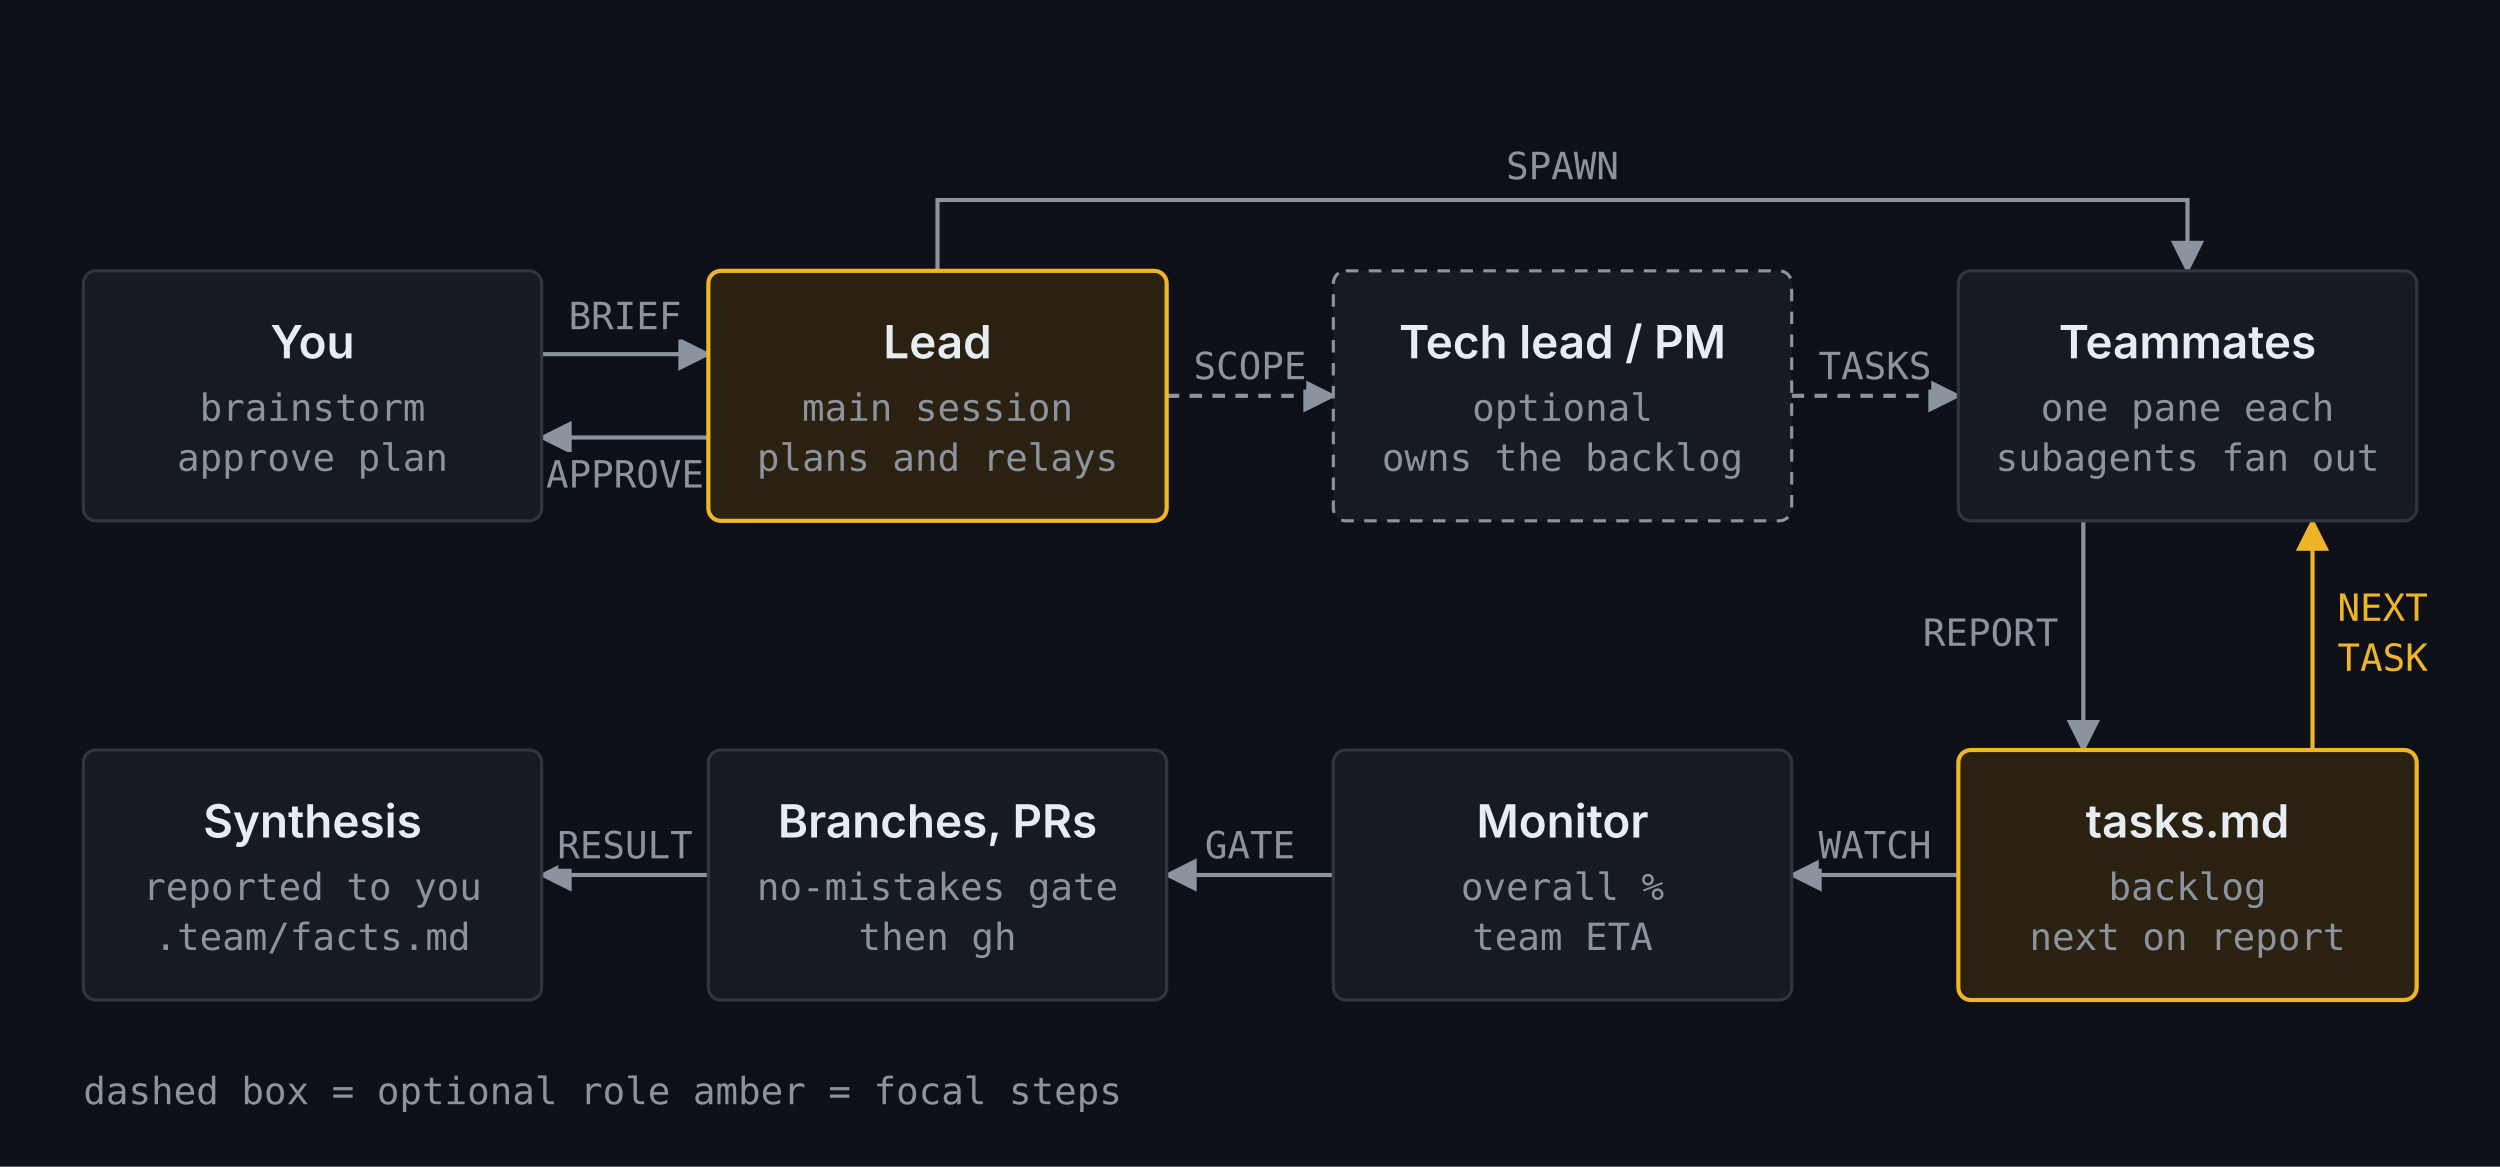
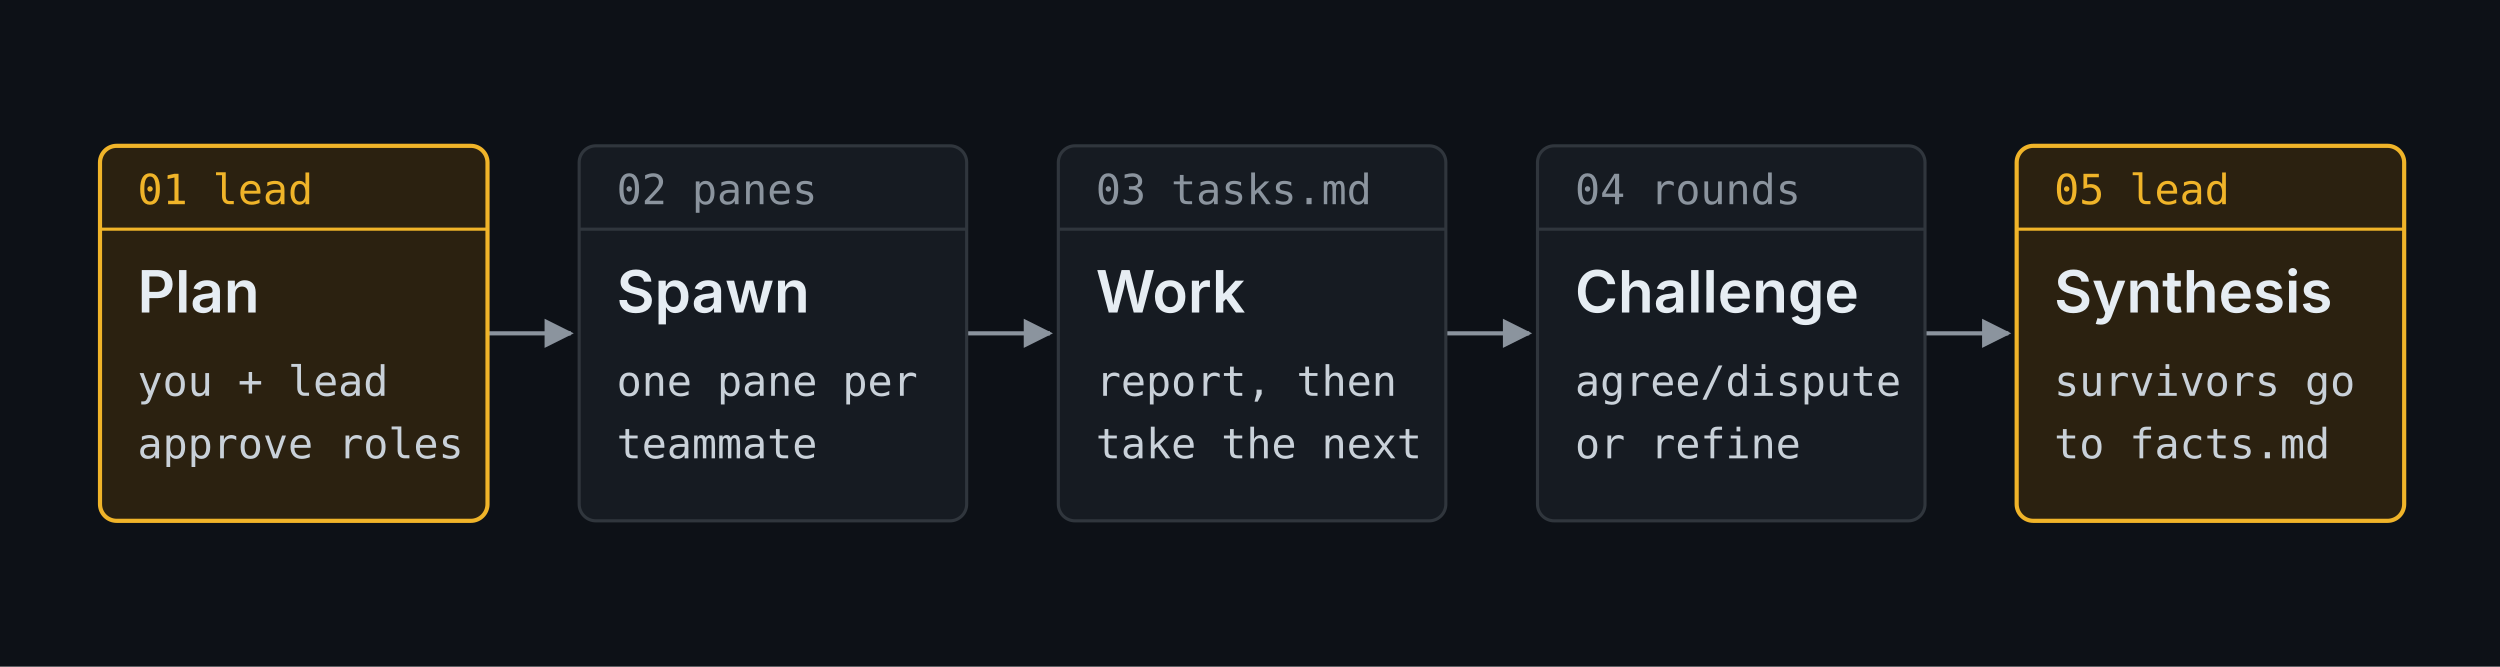
- <svg xmlns="http://www.w3.org/2000/svg" width="1200" height="560" viewBox="0 0 1200 560" role="img" aria-labelledby="how-it-works-title how-it-works-desc">
+ <svg xmlns="http://www.w3.org/2000/svg" width="1200" height="320" viewBox="0 0 1200 320" role="img" aria-labelledby="how-it-works-title how-it-works-desc">
  <defs>
-     <marker id="how-arrow" viewBox="0 0 10 10" refX="9" refY="5" markerWidth="8" markerHeight="8" orient="auto-start-reverse">
+     <marker id="hiw-arrow" viewBox="0 0 10 10" refX="9" refY="5" markerWidth="7" markerHeight="7" orient="auto">
      <path d="M0 0 L10 5 L0 10 z" fill="#8b949e" />
    </marker>
-     <marker id="how-arrow-accent" viewBox="0 0 10 10" refX="9" refY="5" markerWidth="8" markerHeight="8" orient="auto-start-reverse">
-       <path d="M0 0 L10 5 L0 10 z" fill="#f0b429" />
-     </marker>
  </defs>
-   <rect width="1200" height="560" rx="0" fill="#0d1117" />
-   <g id="how-links" fill="none" stroke="#8b949e" stroke-width="2">
-     <path d="M260 170 H340" marker-end="url(#how-arrow)" />
-     <path d="M340 210 H260" marker-end="url(#how-arrow)" />
-     <path d="M560 190 H640" stroke-dasharray="6 5" marker-end="url(#how-arrow)" />
-     <path d="M860 190 H940" stroke-dasharray="6 5" marker-end="url(#how-arrow)" />
-     <path d="M450 130 V96 H1050 V130" marker-end="url(#how-arrow)" />
-     <path d="M1000 250 V360" marker-end="url(#how-arrow)" />
-     <path d="M1110 360 V250" stroke="#f0b429" marker-end="url(#how-arrow-accent)" />
-     <path d="M940 420 H860" marker-end="url(#how-arrow)" />
-     <path d="M640 420 H560" marker-end="url(#how-arrow)" />
-     <path d="M340 420 H260" marker-end="url(#how-arrow)" />
+   <rect width="1200" height="320" fill="#0d1117" />
+   <g id="hiw-links" fill="none" stroke="#8b949e" stroke-width="2">
+     <path d="M234 160 H274" marker-end="url(#hiw-arrow)" />
+     <path d="M464 160 H504" marker-end="url(#hiw-arrow)" />
+     <path d="M694 160 H734" marker-end="url(#hiw-arrow)" />
+     <path d="M924 160 H964" marker-end="url(#hiw-arrow)" />
  </g>
-   <g id="how-labels" font-family="ui-monospace, SFMono-Regular, Menlo, monospace" font-size="18" fill="#8b949e">
-     <rect x="273" y="141" width="54" height="22" fill="#0d1117" />
-     <text x="300" y="158" text-anchor="middle">BRIEF</text>
-     <rect x="262" y="217" width="76" height="22" fill="#0d1117" />
-     <text x="300" y="234" text-anchor="middle">APPROVE</text>
-     <rect x="573" y="165" width="54" height="22" fill="#0d1117" />
-     <text x="600" y="182" text-anchor="middle">SCOPE</text>
-     <rect x="873" y="165" width="54" height="22" fill="#0d1117" />
-     <text x="900" y="182" text-anchor="middle">TASKS</text>
-     <rect x="723" y="69" width="54" height="22" fill="#0d1117" />
-     <text x="750" y="86" text-anchor="middle">SPAWN</text>
-     <rect x="920" y="293" width="71" height="22" fill="#0d1117" />
-     <text x="988" y="310" text-anchor="end">REPORT</text>
-     <rect x="1119" y="281" width="49" height="22" fill="#0d1117" />
-     <text x="1122" y="298" fill="#f0b429">NEXT</text>
-     <rect x="1119" y="305" width="49" height="22" fill="#0d1117" />
-     <text x="1122" y="322" fill="#f0b429">TASK</text>
-     <rect x="873" y="395" width="54" height="22" fill="#0d1117" />
-     <text x="900" y="412" text-anchor="middle">WATCH</text>
-     <rect x="579" y="395" width="43" height="22" fill="#0d1117" />
-     <text x="600" y="412" text-anchor="middle">GATE</text>
-     <rect x="268" y="395" width="65" height="22" fill="#0d1117" />
-     <text x="300" y="412" text-anchor="middle">RESULT</text>
-   </g>
-   <g id="how-row-1" font-family="-apple-system, BlinkMacSystemFont, 'Segoe UI', sans-serif">
-     <g id="node-you">
-       <rect x="40" y="130" width="220" height="120" rx="6" fill="#161b22" stroke="#30363d" stroke-width="1.5" />
-       <text x="150" y="172" text-anchor="middle" font-size="22" font-weight="600" fill="#e6edf3">You</text>
-       <text x="150" y="202" text-anchor="middle" font-family="ui-monospace, SFMono-Regular, Menlo, monospace" font-size="18" fill="#8b949e">brainstorm</text>
-       <text x="150" y="226" text-anchor="middle" font-family="ui-monospace, SFMono-Regular, Menlo, monospace" font-size="18" fill="#8b949e">approve plan</text>
+   <g id="hiw-steps" font-family="ui-monospace, SFMono-Regular, Menlo, monospace">
+     <g id="step-plan">
+       <rect x="48" y="70" width="186" height="180" rx="8" fill="#2b2110" stroke="#f0b429" stroke-width="2" />
+       <path d="M48 110 H234" stroke="#f0b429" stroke-width="1.5" />
+       <text x="66" y="98" font-size="20" fill="#f0b429">01 lead</text>
+       <text x="66" y="150" font-family="-apple-system, BlinkMacSystemFont, 'Segoe UI', sans-serif" font-size="28" font-weight="600" fill="#e6edf3">Plan</text>
+       <text x="66" y="190" font-size="20" fill="#c9d1d9">you + lead</text>
+       <text x="66" y="220" font-size="20" fill="#c9d1d9">approve roles</text>
    </g>
-     <g id="node-lead">
-       <rect x="340" y="130" width="220" height="120" rx="6" fill="#2b2110" stroke="#f0b429" stroke-width="2" />
-       <text x="450" y="172" text-anchor="middle" font-size="22" font-weight="600" fill="#e6edf3">Lead</text>
-       <text x="450" y="202" text-anchor="middle" font-family="ui-monospace, SFMono-Regular, Menlo, monospace" font-size="18" fill="#8b949e">main session</text>
-       <text x="450" y="226" text-anchor="middle" font-family="ui-monospace, SFMono-Regular, Menlo, monospace" font-size="18" fill="#8b949e">plans and relays</text>
+     <g id="step-spawn">
+       <rect x="278" y="70" width="186" height="180" rx="8" fill="#161b22" stroke="#30363d" stroke-width="1.5" />
+       <path d="M278 110 H464" stroke="#30363d" stroke-width="1.5" />
+       <text x="296" y="98" font-size="20" fill="#8b949e">02 panes</text>
+       <text x="296" y="150" font-family="-apple-system, BlinkMacSystemFont, 'Segoe UI', sans-serif" font-size="28" font-weight="600" fill="#e6edf3">Spawn</text>
+       <text x="296" y="190" font-size="20" fill="#c9d1d9">one pane per</text>
+       <text x="296" y="220" font-size="20" fill="#c9d1d9">teammate</text>
    </g>
-     <g id="node-tech-lead">
-       <rect x="640" y="130" width="220" height="120" rx="6" fill="#161b22" stroke="#8b949e" stroke-width="1.5" stroke-dasharray="6 5" />
-       <text x="750" y="172" text-anchor="middle" font-size="22" font-weight="600" fill="#e6edf3">Tech lead / PM</text>
-       <text x="750" y="202" text-anchor="middle" font-family="ui-monospace, SFMono-Regular, Menlo, monospace" font-size="18" fill="#8b949e">optional</text>
-       <text x="750" y="226" text-anchor="middle" font-family="ui-monospace, SFMono-Regular, Menlo, monospace" font-size="18" fill="#8b949e">owns the backlog</text>
+     <g id="step-backlog">
+       <rect x="508" y="70" width="186" height="180" rx="8" fill="#161b22" stroke="#30363d" stroke-width="1.5" />
+       <path d="M508 110 H694" stroke="#30363d" stroke-width="1.5" />
+       <text x="526" y="98" font-size="20" fill="#8b949e">03 tasks.md</text>
+       <text x="526" y="150" font-family="-apple-system, BlinkMacSystemFont, 'Segoe UI', sans-serif" font-size="28" font-weight="600" fill="#e6edf3">Work</text>
+       <text x="526" y="190" font-size="20" fill="#c9d1d9">report, then</text>
+       <text x="526" y="220" font-size="20" fill="#c9d1d9">take the next</text>
    </g>
-     <g id="node-teammates">
-       <rect x="940" y="130" width="220" height="120" rx="6" fill="#161b22" stroke="#30363d" stroke-width="1.5" />
-       <text x="1050" y="172" text-anchor="middle" font-size="22" font-weight="600" fill="#e6edf3">Teammates</text>
-       <text x="1050" y="202" text-anchor="middle" font-family="ui-monospace, SFMono-Regular, Menlo, monospace" font-size="18" fill="#8b949e">one pane each</text>
-       <text x="1050" y="226" text-anchor="middle" font-family="ui-monospace, SFMono-Regular, Menlo, monospace" font-size="18" fill="#8b949e">subagents fan out</text>
+     <g id="step-challenge">
+       <rect x="738" y="70" width="186" height="180" rx="8" fill="#161b22" stroke="#30363d" stroke-width="1.5" />
+       <path d="M738 110 H924" stroke="#30363d" stroke-width="1.5" />
+       <text x="756" y="98" font-size="20" fill="#8b949e">04 rounds</text>
+       <text x="756" y="150" font-family="-apple-system, BlinkMacSystemFont, 'Segoe UI', sans-serif" font-size="28" font-weight="600" fill="#e6edf3">Challenge</text>
+       <text x="756" y="190" font-size="20" fill="#c9d1d9">agree/dispute</text>
+       <text x="756" y="220" font-size="20" fill="#c9d1d9">or refine</text>
+     </g>
+     <g id="step-synthesis">
+       <rect x="968" y="70" width="186" height="180" rx="8" fill="#2b2110" stroke="#f0b429" stroke-width="2" />
+       <path d="M968 110 H1154" stroke="#f0b429" stroke-width="1.5" />
+       <text x="986" y="98" font-size="20" fill="#f0b429">05 lead</text>
+       <text x="986" y="150" font-family="-apple-system, BlinkMacSystemFont, 'Segoe UI', sans-serif" font-size="28" font-weight="600" fill="#e6edf3">Synthesis</text>
+       <text x="986" y="190" font-size="20" fill="#c9d1d9">survivors go</text>
+       <text x="986" y="220" font-size="20" fill="#c9d1d9">to facts.md</text>
    </g>
  </g>
-   <g id="how-row-2" font-family="-apple-system, BlinkMacSystemFont, 'Segoe UI', sans-serif">
-     <g id="node-synthesis">
-       <rect x="40" y="360" width="220" height="120" rx="6" fill="#161b22" stroke="#30363d" stroke-width="1.5" />
-       <text x="150" y="402" text-anchor="middle" font-size="22" font-weight="600" fill="#e6edf3">Synthesis</text>
-       <text x="150" y="432" text-anchor="middle" font-family="ui-monospace, SFMono-Regular, Menlo, monospace" font-size="18" fill="#8b949e">reported to you</text>
-       <text x="150" y="456" text-anchor="middle" font-family="ui-monospace, SFMono-Regular, Menlo, monospace" font-size="18" fill="#8b949e">.team/facts.md</text>
-     </g>
-     <g id="node-prs">
-       <rect x="340" y="360" width="220" height="120" rx="6" fill="#161b22" stroke="#30363d" stroke-width="1.5" />
-       <text x="450" y="402" text-anchor="middle" font-size="22" font-weight="600" fill="#e6edf3">Branches, PRs</text>
-       <text x="450" y="432" text-anchor="middle" font-family="ui-monospace, SFMono-Regular, Menlo, monospace" font-size="18" fill="#8b949e">no-mistakes gate</text>
-       <text x="450" y="456" text-anchor="middle" font-family="ui-monospace, SFMono-Regular, Menlo, monospace" font-size="18" fill="#8b949e">then gh</text>
-     </g>
-     <g id="node-monitor">
-       <rect x="640" y="360" width="220" height="120" rx="6" fill="#161b22" stroke="#30363d" stroke-width="1.5" />
-       <text x="750" y="402" text-anchor="middle" font-size="22" font-weight="600" fill="#e6edf3">Monitor</text>
-       <text x="750" y="432" text-anchor="middle" font-family="ui-monospace, SFMono-Regular, Menlo, monospace" font-size="18" fill="#8b949e">overall %</text>
-       <text x="750" y="456" text-anchor="middle" font-family="ui-monospace, SFMono-Regular, Menlo, monospace" font-size="18" fill="#8b949e">team ETA</text>
-     </g>
-     <g id="node-backlog">
-       <rect x="940" y="360" width="220" height="120" rx="6" fill="#2b2110" stroke="#f0b429" stroke-width="2" />
-       <text x="1050" y="402" text-anchor="middle" font-size="22" font-weight="600" fill="#e6edf3">tasks.md</text>
-       <text x="1050" y="432" text-anchor="middle" font-family="ui-monospace, SFMono-Regular, Menlo, monospace" font-size="18" fill="#8b949e">backlog</text>
-       <text x="1050" y="456" text-anchor="middle" font-family="ui-monospace, SFMono-Regular, Menlo, monospace" font-size="18" fill="#8b949e">next on report</text>
-     </g>
-   </g>
-   <text x="40" y="530" font-family="ui-monospace, SFMono-Regular, Menlo, monospace" font-size="18" fill="#8b949e">dashed box = optional role   amber = focal steps</text>
</svg>
